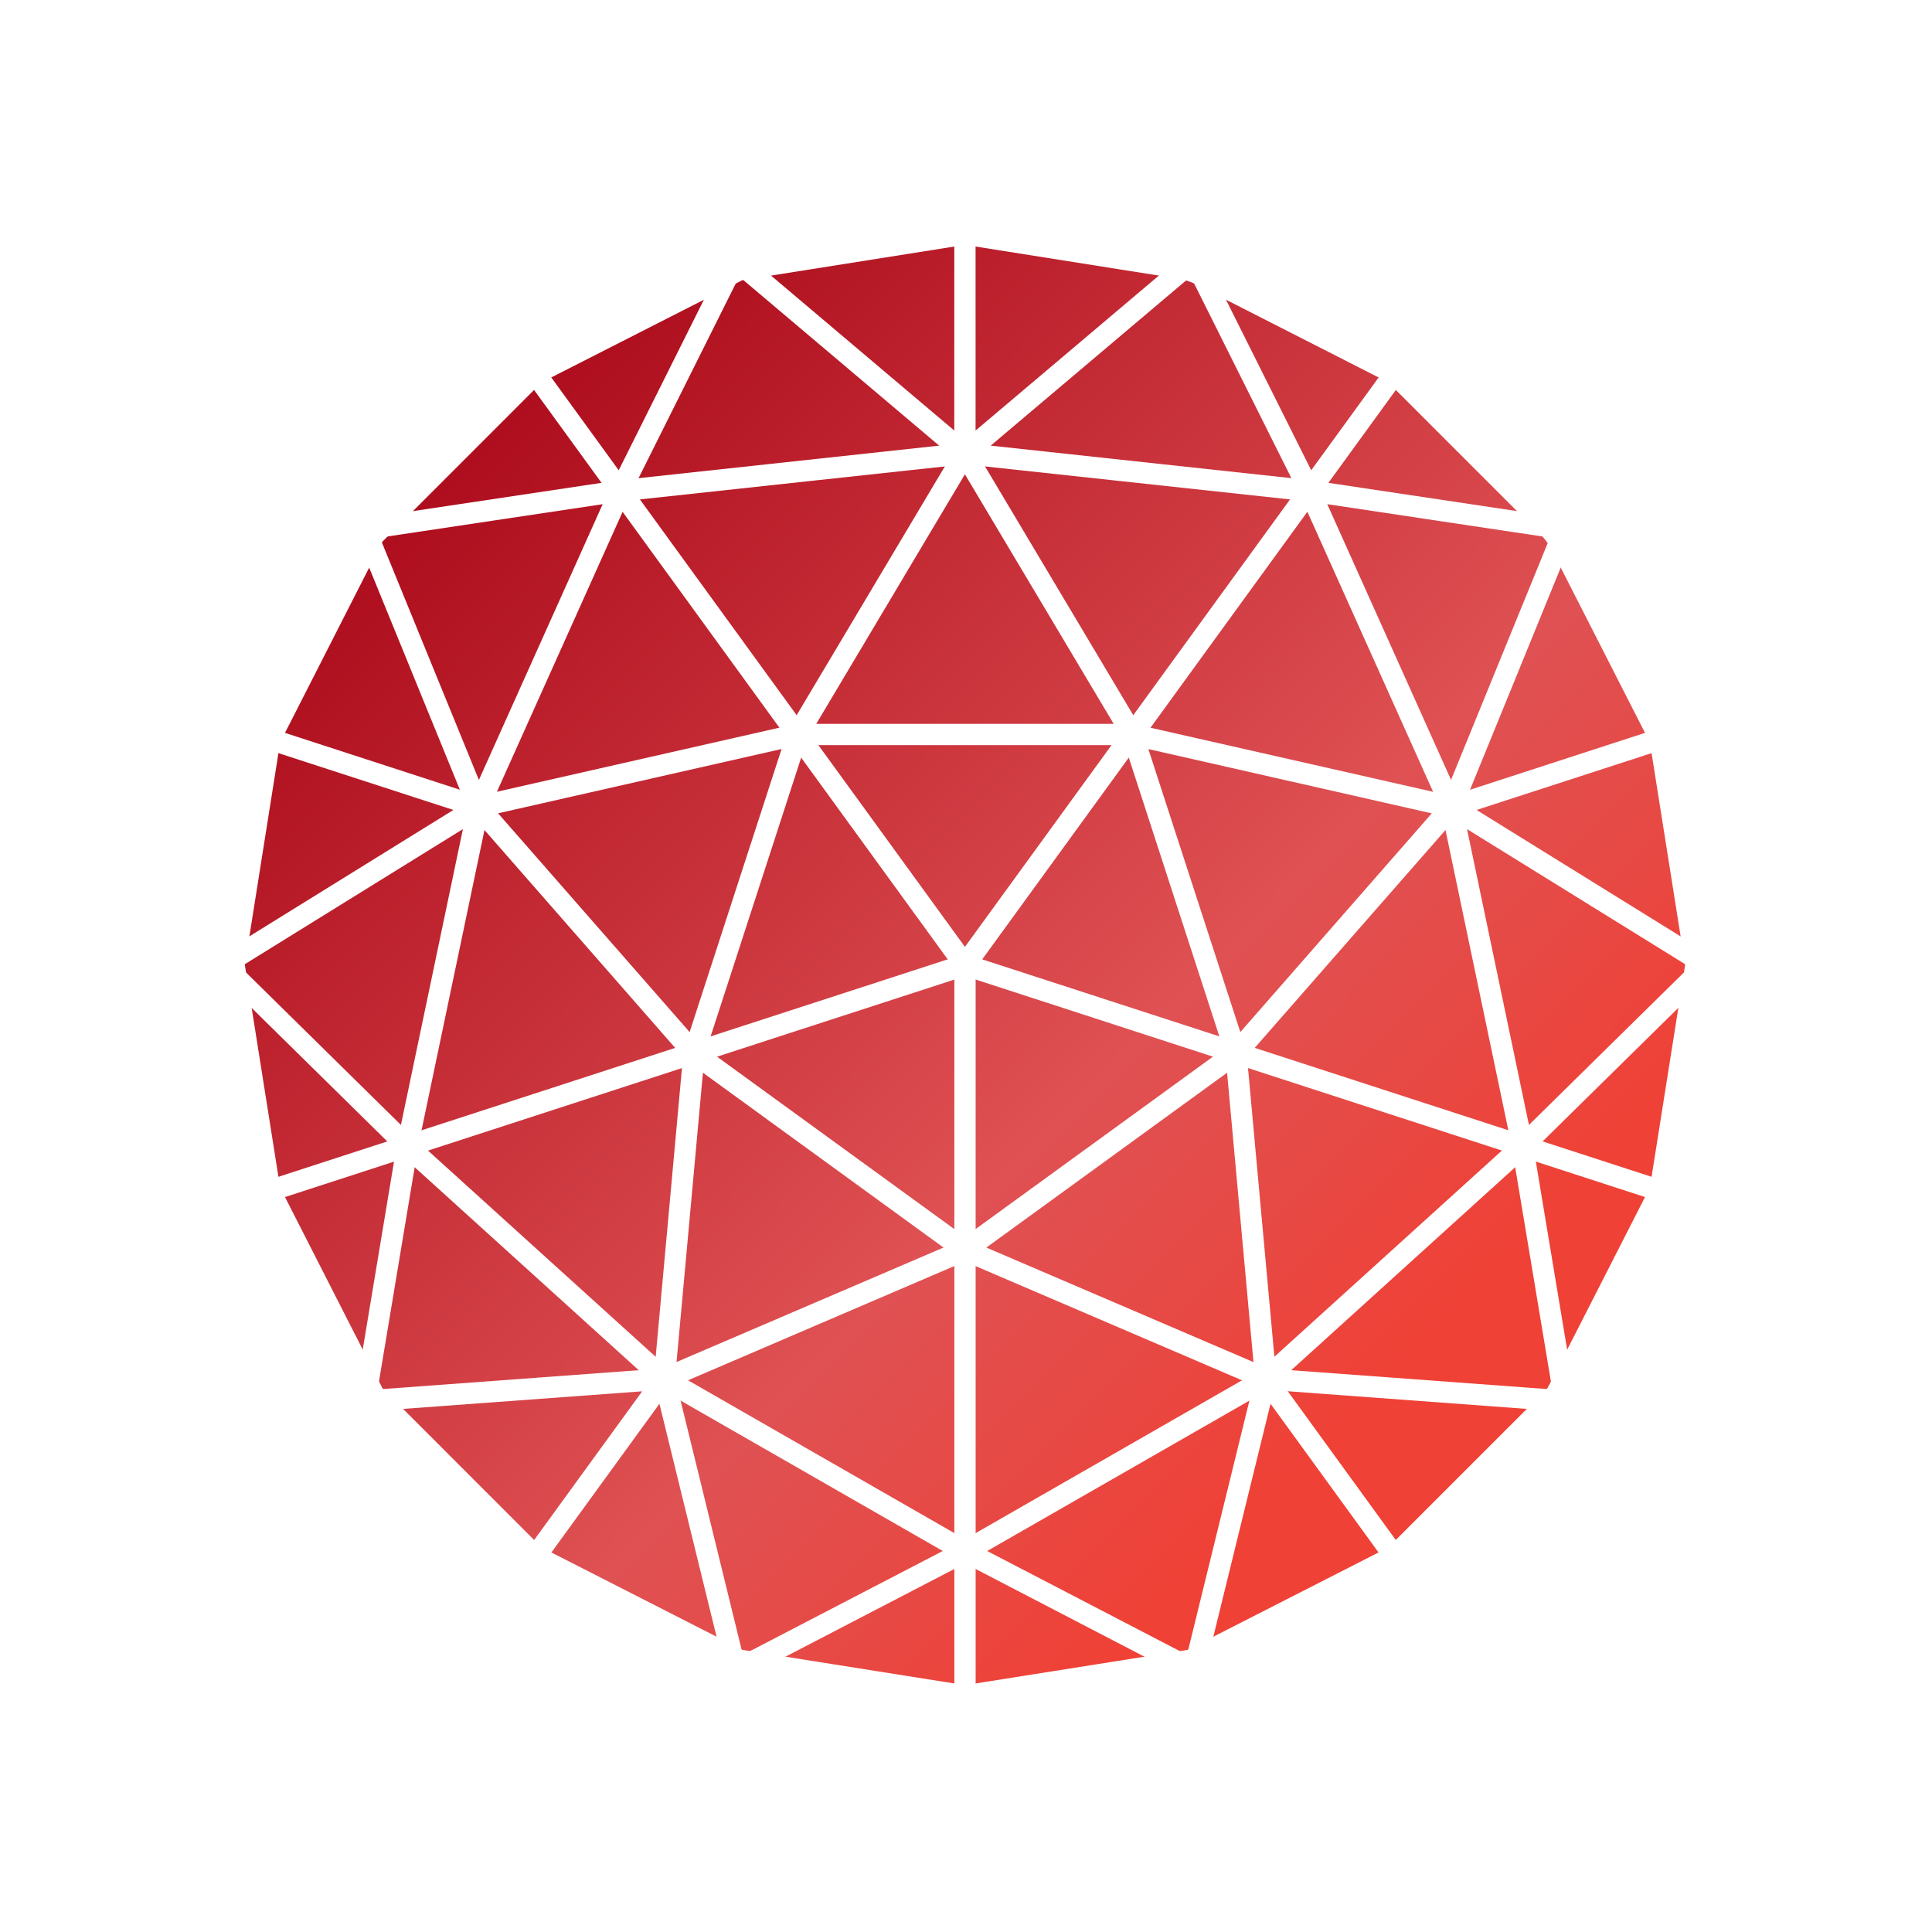
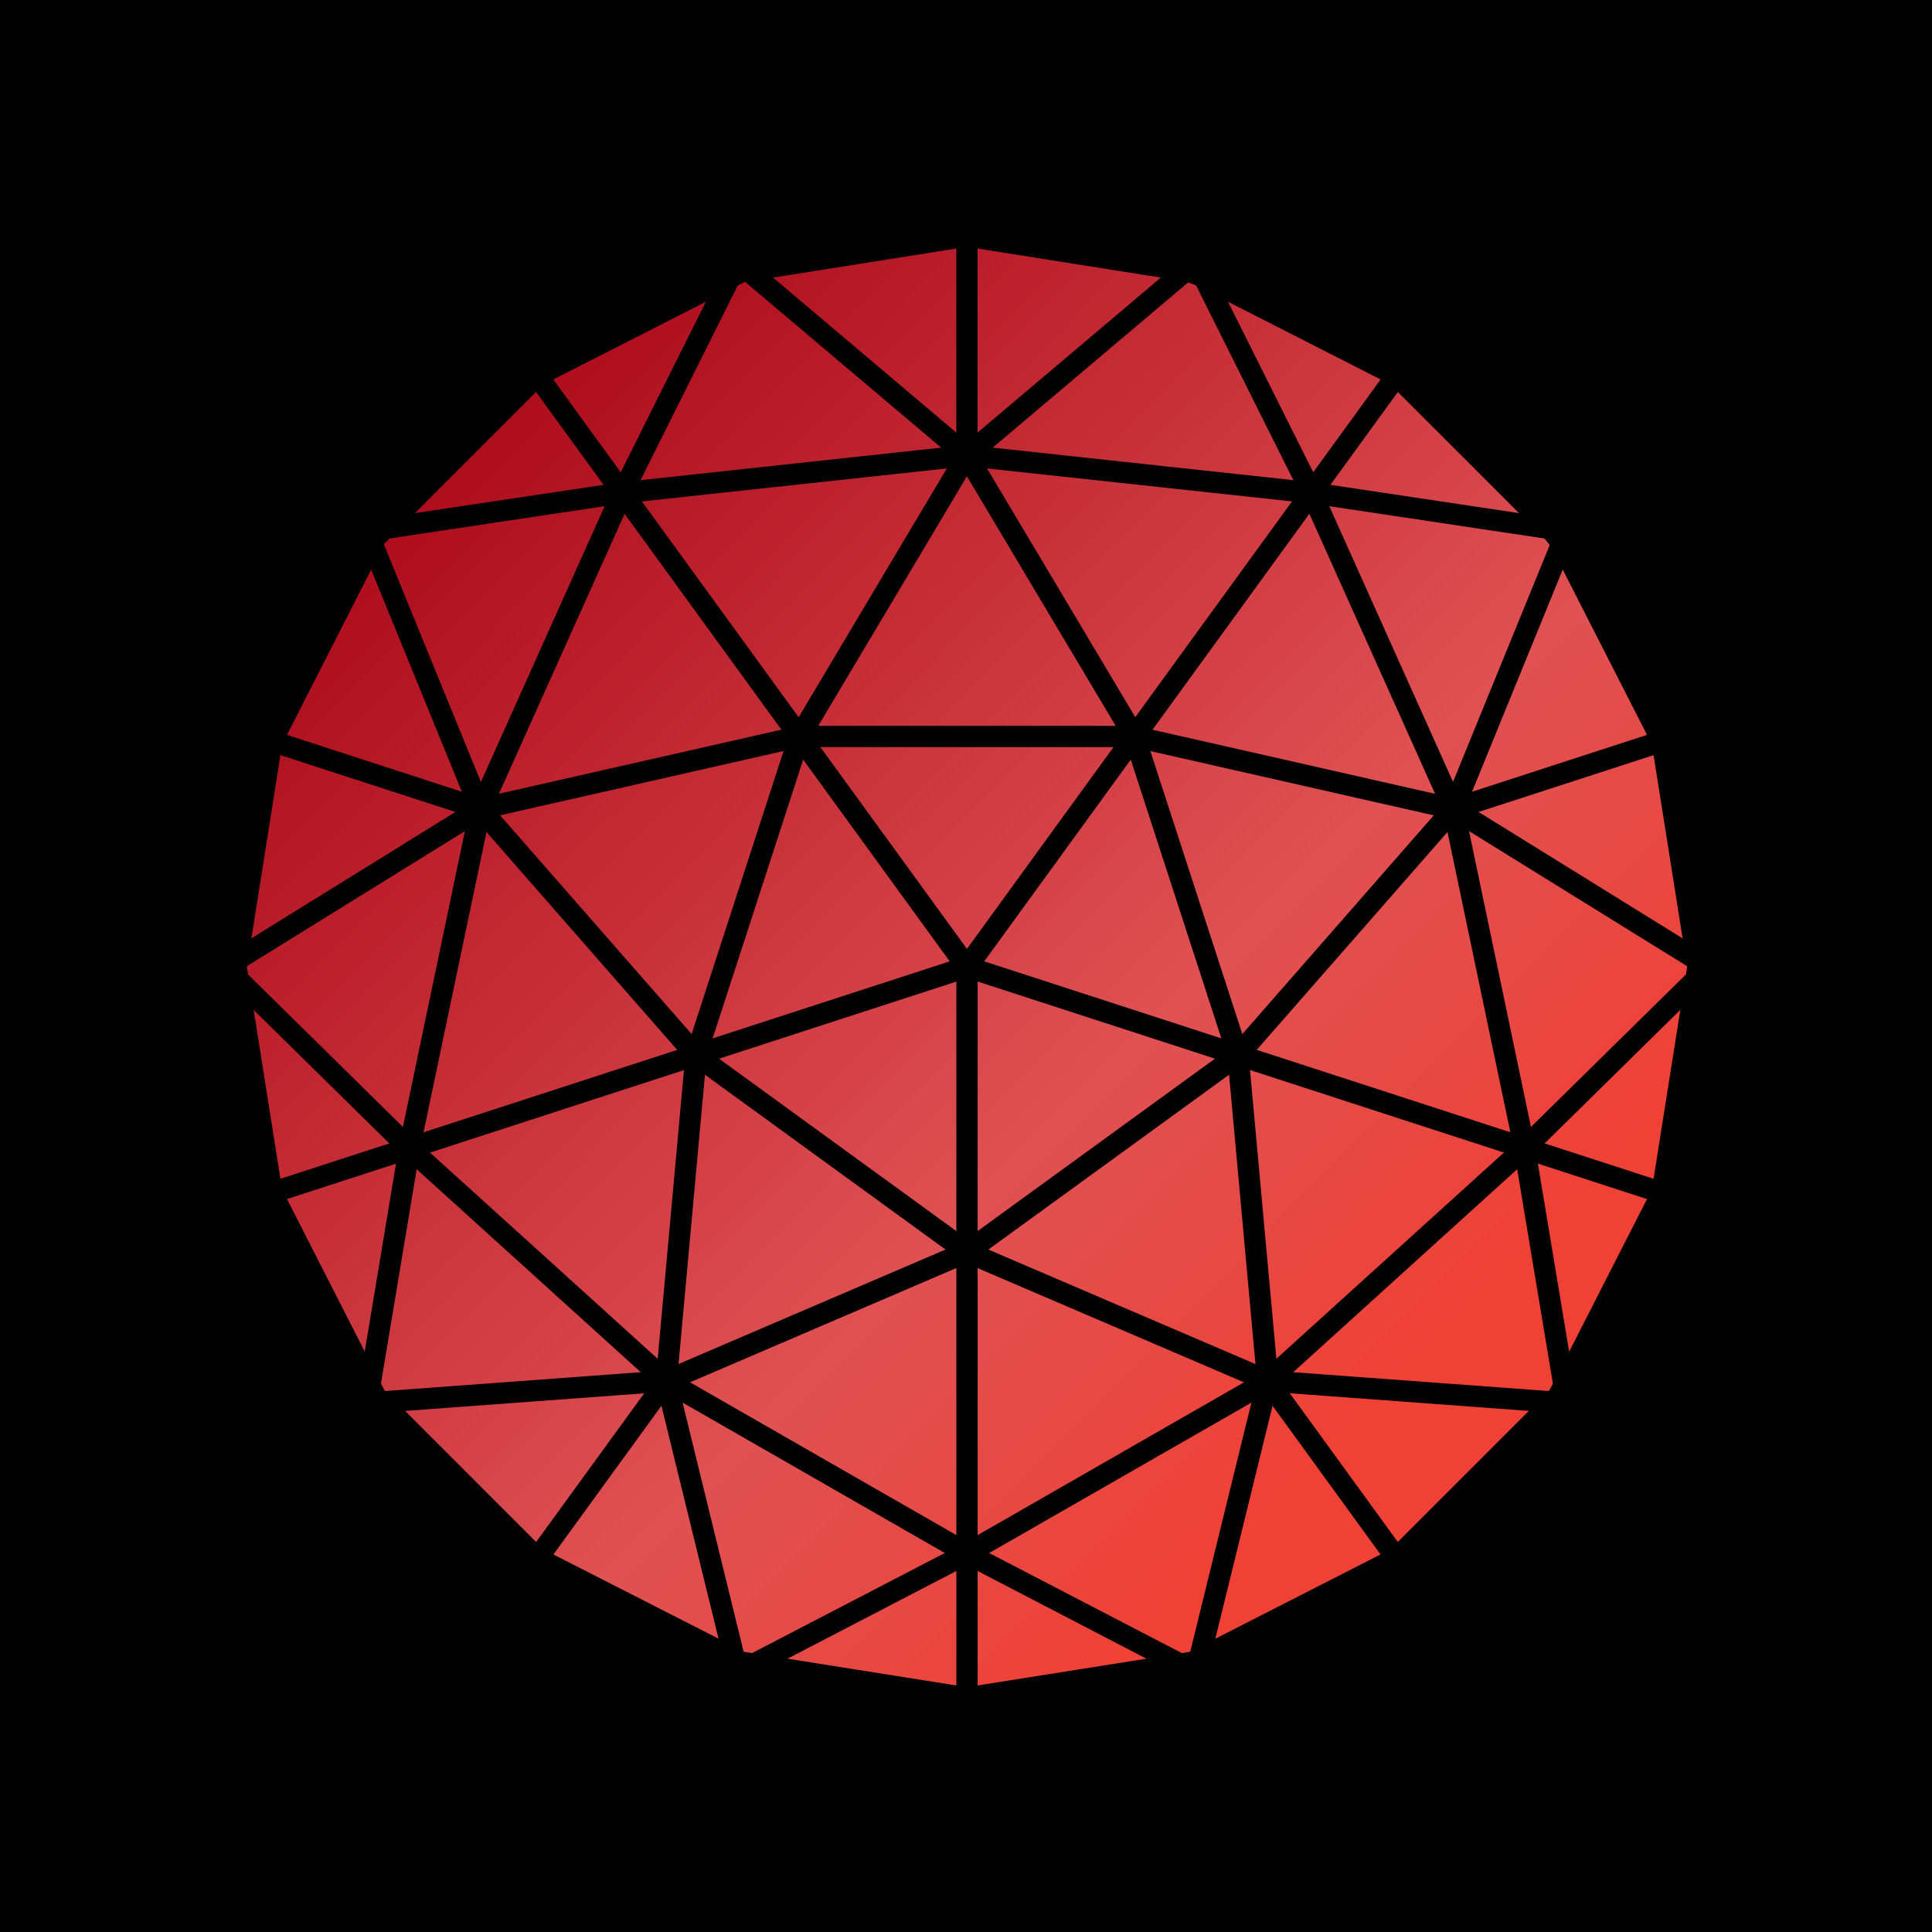
<svg xmlns="http://www.w3.org/2000/svg" width="256" height="256" viewBox="0 0 256 256" fill="none">
  <g clip-path="url(#clip0_1239_2)">
-     <rect width="256" height="256" fill="white" />
-     <path d="M136.285 32.255C144.523 32.255 147.344 33.246 152.898 35.186C154.283 35.665 155.838 36.212 157.693 36.81C195.782 49.202 224.009 85.744 224.009 127.91C224.009 134.951 223.009 142.574 221.556 149.283C215.002 175.912 198.055 198.533 175.237 211.651C163.871 218.18 150.685 222.991 136.994 223.914C134.704 224.068 127.269 224 122.219 223.949C120.398 223.932 118.894 223.914 118.04 223.914C68.567 216.907 31.726 180.356 31.726 127.91C31.726 114.595 34.264 101.263 39.443 89.017C44.818 76.318 54.048 65.473 63.653 56.081C72.114 47.826 82.574 43.262 92.88 38.767C94.376 38.117 95.863 37.468 97.341 36.81C102.657 34.443 106.238 33.93 110.741 33.281C112.604 33.007 114.621 32.716 116.988 32.255C121.15 31.46 125.526 31.725 129.867 31.99C132.021 32.127 134.174 32.255 136.285 32.255Z" fill="url(#paint0_linear_1239_2)" />
-     <path d="M136.285 32.255C144.523 32.255 147.344 33.246 152.898 35.186C154.283 35.665 155.838 36.212 157.693 36.81C195.782 49.202 224.009 85.744 224.009 127.91C224.009 134.951 223.009 142.574 221.556 149.283C215.002 175.912 198.055 198.533 175.237 211.651C163.871 218.18 150.685 222.991 136.994 223.914C134.704 224.068 127.269 224 122.219 223.949C120.398 223.932 118.894 223.914 118.04 223.914C68.567 216.907 31.726 180.356 31.726 127.91C31.726 114.595 34.264 101.263 39.443 89.017C44.818 76.318 54.048 65.473 63.653 56.081C72.114 47.826 82.574 43.262 92.88 38.767C94.376 38.117 95.863 37.468 97.341 36.81C102.657 34.443 106.238 33.93 110.741 33.281C112.604 33.007 114.621 32.716 116.988 32.255C121.15 31.46 125.526 31.725 129.867 31.99C132.021 32.127 134.174 32.255 136.285 32.255Z" stroke="white" />
-     <path fill-rule="evenodd" clip-rule="evenodd" d="M127.859 26.735L159.111 31.692L187.304 46.049L209.678 68.422L224.043 96.606L229 127.859L224.043 159.111L209.678 187.304L187.304 209.678L159.111 224.043L127.859 229L96.615 224.043L68.422 209.678L46.049 187.304L31.692 159.111L26.735 127.859L31.692 96.615L46.049 68.422L68.422 46.049L96.615 31.692L127.859 26.735ZM98.376 37.118L71.772 50.663L50.672 71.772L37.118 98.375L32.444 127.859L37.118 157.351L50.672 183.946L71.772 205.054L98.376 218.617L127.859 223.291L157.351 218.617L183.946 205.054L205.054 183.946L218.617 157.351L223.291 127.859L218.617 98.375L205.054 71.772L183.946 50.663L157.351 37.118L127.859 32.444L98.376 37.118Z" fill="white" />
-     <path fill-rule="evenodd" clip-rule="evenodd" d="M127.141 58.885C127.807 58.483 128.671 58.705 129.072 59.372L151.266 96.615C151.668 97.281 151.446 98.153 150.779 98.546C150.112 98.948 149.241 98.726 148.848 98.059L126.645 60.816C126.252 60.149 126.466 59.286 127.141 58.885Z" fill="white" />
-     <path fill-rule="evenodd" clip-rule="evenodd" d="M127.859 58.68L173.674 63.636L173.375 66.439L127.859 61.517L82.352 66.439L82.053 63.636L127.859 58.68Z" fill="white" />
-     <path fill-rule="evenodd" clip-rule="evenodd" d="M104.255 97.324C104.255 96.538 104.888 95.914 105.665 95.914H150.053C150.831 95.914 151.463 96.538 151.463 97.324C151.463 98.102 150.831 98.734 150.053 98.734H105.665C104.888 98.734 104.255 98.102 104.255 97.324Z" fill="white" />
-     <path fill-rule="evenodd" clip-rule="evenodd" d="M128.577 58.885C129.243 59.286 129.465 60.149 129.064 60.816L106.879 98.059C106.477 98.726 105.614 98.948 104.947 98.546C104.281 98.153 104.058 97.281 104.46 96.615L126.645 59.372C127.038 58.705 127.902 58.483 128.577 58.885Z" fill="white" />
-     <path fill-rule="evenodd" clip-rule="evenodd" d="M97.034 32.178L127.859 58.243L158.684 32.178L174.785 64.396L172.264 65.661L157.77 36.648L127.859 61.935L97.948 36.648L83.463 65.661L80.942 64.396L97.034 32.178Z" fill="white" />
-     <path fill-rule="evenodd" clip-rule="evenodd" d="M69.268 47.219C69.901 46.758 70.781 46.895 71.242 47.527L127.859 125.466L184.484 47.527C184.946 46.895 185.826 46.758 186.459 47.219C187.082 47.672 187.228 48.553 186.766 49.185L129.004 128.696C128.739 129.064 128.312 129.277 127.859 129.277C127.415 129.277 126.987 129.064 126.722 128.696L68.961 49.185C68.499 48.553 68.644 47.672 69.268 47.219Z" fill="white" />
-     <path fill-rule="evenodd" clip-rule="evenodd" d="M106.716 96.366C107.058 96.742 107.169 97.272 107.016 97.751L93.615 139.002L128.56 164.392L168.264 181.415C168.982 181.723 169.315 182.552 169.008 183.261C168.7 183.979 167.871 184.312 167.153 184.005L127.304 166.921C127.21 166.879 127.116 166.827 127.03 166.768L91.129 140.677C90.633 140.318 90.428 139.685 90.616 139.104L103.563 99.246L63.713 108.288C62.953 108.459 62.192 107.989 62.021 107.228C61.85 106.467 62.329 105.715 63.089 105.536L105.366 95.947C105.853 95.828 106.375 95.99 106.716 96.366Z" fill="white" />
-     <path fill-rule="evenodd" clip-rule="evenodd" d="M62.465 105.87C63.055 105.357 63.944 105.417 64.456 106.007L93.017 138.626C93.53 139.216 93.47 140.105 92.889 140.618C92.299 141.13 91.41 141.07 90.897 140.489L62.337 107.861C61.824 107.28 61.884 106.383 62.465 105.87Z" fill="white" />
-     <path fill-rule="evenodd" clip-rule="evenodd" d="M84.548 63.252L64.927 106.956L65.149 107.494L64.653 107.802L55.518 151.378L88.855 181.57L128.534 204.337L157.283 219.275L166.623 181.228L205.678 184.108L200.345 152.112L203.131 151.651L209.045 187.185L168.794 184.211L159.163 223.428L127.158 206.798L87.189 183.869L52.988 152.89L27.316 127.62L61.636 106.358L46.373 68.978L84.548 63.252ZM61.337 109.861L31.854 128.124L53.125 149.062L61.337 109.861ZM63.457 103.349L79.856 66.807L50.339 71.234L63.457 103.349Z" fill="white" />
-     <path fill-rule="evenodd" clip-rule="evenodd" d="M92.094 138.14C92.864 138.217 93.436 138.9 93.368 139.678L89.428 182.844C89.36 183.621 88.676 184.194 87.898 184.125C87.121 184.049 86.548 183.365 86.625 182.587L90.556 139.422C90.624 138.644 91.317 138.071 92.094 138.14Z" fill="white" />
-     <path fill-rule="evenodd" clip-rule="evenodd" d="M129.158 165.068C129.466 165.777 129.132 166.606 128.423 166.913L88.582 184.005C87.864 184.304 87.035 183.98 86.728 183.262C86.42 182.544 86.753 181.715 87.471 181.407L127.312 164.324C128.021 164.016 128.85 164.35 129.158 165.068Z" fill="white" />
-     <path fill-rule="evenodd" clip-rule="evenodd" d="M50.04 184.108L55.372 152.112L52.586 151.65L46.672 187.184L86.941 184.219L96.555 223.428L128.508 206.831L127.209 204.327L98.435 219.274L89.112 181.228L50.04 184.108Z" fill="white" />
-     <path fill-rule="evenodd" clip-rule="evenodd" d="M128.696 126.714C129.064 126.979 129.277 127.406 129.277 127.85V226.146C129.277 226.923 128.645 227.556 127.867 227.556C127.09 227.556 126.457 226.923 126.457 226.146V129.799L34.845 159.564C34.11 159.804 33.315 159.402 33.076 158.659C32.828 157.924 33.238 157.12 33.973 156.881L127.432 126.517C127.859 126.372 128.329 126.449 128.696 126.714Z" fill="white" />
-     <path fill-rule="evenodd" clip-rule="evenodd" d="M172.409 64.174C172.717 63.764 173.229 63.559 173.742 63.636L207.575 68.712C208.003 68.772 208.379 69.028 208.592 69.404C208.806 69.781 208.832 70.234 208.669 70.635L194.09 106.357L226.889 126.679C227.257 126.902 227.496 127.286 227.547 127.713C227.59 128.149 227.445 128.577 227.137 128.876L202.747 152.873L202.696 152.924H202.687L202.67 152.941L168.657 183.766C168.264 184.125 167.7 184.228 167.196 184.031C166.7 183.843 166.358 183.382 166.307 182.852L162.384 139.832L148.72 97.769C148.557 97.281 148.677 96.751 149.019 96.376C149.361 96.008 149.873 95.846 150.369 95.957L189.894 104.921L172.247 65.61C172.033 65.132 172.093 64.585 172.409 64.174ZM189.714 107.776L152.164 99.255L164.35 136.755L189.714 107.776ZM165.23 140.02L168.862 179.775L200.2 151.377L191.535 109.981L165.23 140.02ZM194.389 109.861L202.593 149.061L223.872 128.124L194.389 109.861ZM192.27 103.34L205.379 71.233L175.87 66.807L192.27 103.34Z" fill="white" />
-     <path fill-rule="evenodd" clip-rule="evenodd" d="M126.517 127.415C126.757 126.68 127.551 126.269 128.295 126.517L221.762 156.881C222.505 157.12 222.907 157.924 222.668 158.658C222.428 159.402 221.633 159.804 220.89 159.564L127.423 129.192C126.68 128.953 126.278 128.158 126.517 127.415Z" fill="white" />
-     <path fill-rule="evenodd" clip-rule="evenodd" d="M164.914 138.721C165.375 139.345 165.23 140.234 164.598 140.686L128.688 166.769C128.055 167.23 127.175 167.093 126.722 166.461C126.261 165.829 126.397 164.948 127.03 164.487L162.94 138.405C163.572 137.952 164.452 138.089 164.914 138.721Z" fill="white" />
-     <path fill-rule="evenodd" clip-rule="evenodd" d="M167.008 181.501C167.632 181.142 168.426 181.313 168.854 181.894L186.766 206.558C187.219 207.19 187.082 208.071 186.45 208.532C185.826 208.985 184.937 208.848 184.484 208.216L167.315 184.578L128.56 206.806C127.885 207.19 127.021 206.96 126.637 206.284C126.244 205.609 126.483 204.746 127.158 204.362L167.008 181.501Z" fill="white" />
-     <path fill-rule="evenodd" clip-rule="evenodd" d="M127.859 28.179C128.637 28.179 129.269 28.812 129.269 29.589V60.081C129.269 60.859 128.637 61.491 127.859 61.491C127.081 61.491 126.449 60.859 126.449 60.081V29.589C126.449 28.812 127.081 28.179 127.859 28.179Z" fill="white" />
-     <path fill-rule="evenodd" clip-rule="evenodd" d="M222.667 97.067C222.907 97.811 222.496 98.606 221.761 98.845L192.765 108.262C192.022 108.51 191.227 108.1 190.988 107.365C190.748 106.622 191.15 105.827 191.893 105.588L220.89 96.161C221.625 95.922 222.419 96.324 222.667 97.067Z" fill="white" />
-     <path fill-rule="evenodd" clip-rule="evenodd" d="M88.855 181.587C89.488 182.049 89.624 182.929 89.163 183.553L71.242 208.216C70.781 208.849 69.9 208.985 69.268 208.532C68.636 208.071 68.499 207.191 68.96 206.558L86.881 181.895C87.343 181.271 88.223 181.126 88.855 181.587Z" fill="white" />
-     <path fill-rule="evenodd" clip-rule="evenodd" d="M33.076 97.067C33.315 96.324 34.11 95.922 34.845 96.161L63.841 105.588C64.585 105.827 64.986 106.622 64.747 107.365C64.508 108.1 63.713 108.51 62.97 108.262L33.973 98.845C33.238 98.606 32.828 97.811 33.076 97.067Z" fill="white" />
+     <rect width="256" height="256" fill="#1E1E1E" />
+     <rect width="256" height="256" fill="black" />
+     <path d="M136.55 32.52C144.788 32.52 147.609 33.511 153.163 35.451C154.548 35.93 156.103 36.477 157.958 37.075C196.047 49.467 224.274 86.009 224.274 128.175C224.274 135.216 223.274 142.839 221.821 149.548C215.267 176.177 198.32 198.798 175.502 211.916C164.136 218.445 150.95 223.257 137.259 224.18C134.969 224.333 127.534 224.265 122.484 224.214C120.663 224.197 119.159 224.18 118.305 224.18C68.832 217.172 31.991 180.621 31.991 128.175C31.991 114.86 34.529 101.528 39.708 89.282C45.083 76.583 54.313 65.738 63.918 56.346C72.379 48.091 82.839 43.527 93.145 39.032C94.641 38.383 96.128 37.733 97.606 37.075C102.922 34.708 106.503 34.195 111.006 33.546C112.869 33.272 114.886 32.982 117.253 32.52C121.415 31.725 125.791 31.99 130.132 32.255C132.286 32.392 134.439 32.52 136.55 32.52Z" fill="url(#paint0_linear_1239_2)" />
+     <path d="M136.55 32.52C144.788 32.52 147.609 33.511 153.163 35.451C154.548 35.93 156.103 36.477 157.958 37.075C196.047 49.467 224.274 86.009 224.274 128.175C224.274 135.216 223.274 142.839 221.821 149.548C215.267 176.177 198.32 198.798 175.502 211.916C164.136 218.445 150.95 223.257 137.259 224.18C134.969 224.333 127.534 224.265 122.484 224.214C120.663 224.197 119.159 224.18 118.305 224.18C68.832 217.172 31.991 180.621 31.991 128.175C31.991 114.86 34.529 101.528 39.708 89.282C45.083 76.583 54.313 65.738 63.918 56.346C72.379 48.091 82.839 43.527 93.145 39.032C94.641 38.383 96.128 37.733 97.606 37.075C102.922 34.708 106.503 34.195 111.006 33.546C112.869 33.272 114.886 32.982 117.253 32.52C121.415 31.725 125.791 31.99 130.132 32.255C132.286 32.392 134.439 32.52 136.55 32.52Z" stroke="black" />
+     <path fill-rule="evenodd" clip-rule="evenodd" d="M128.124 27L159.376 31.957L187.569 46.314L209.943 68.687L224.308 96.871L229.265 128.124L224.308 159.376L209.943 187.569L187.569 209.943L159.376 224.308L128.124 229.265L96.88 224.308L68.687 209.943L46.314 187.569L31.957 159.376L27 128.124L31.957 96.88L46.314 68.687L68.687 46.314L96.88 31.957L128.124 27ZM98.641 37.383L72.037 50.929L50.937 72.037L37.383 98.641L32.709 128.124L37.383 157.616L50.937 184.211L72.037 205.319L98.641 218.882L128.124 223.556L157.616 218.882L184.211 205.319L205.319 184.211L218.882 157.616L223.556 128.124L218.882 98.641L205.319 72.037L184.211 50.929L157.616 37.383L128.124 32.709L98.641 37.383Z" fill="black" />
+     <path fill-rule="evenodd" clip-rule="evenodd" d="M127.406 59.15C128.073 58.748 128.936 58.97 129.337 59.637L151.531 96.88C151.933 97.546 151.711 98.418 151.044 98.811C150.377 99.213 149.506 98.991 149.113 98.324L126.91 61.081C126.517 60.414 126.731 59.551 127.406 59.15Z" fill="black" />
+     <path fill-rule="evenodd" clip-rule="evenodd" d="M128.124 58.945L173.939 63.901L173.64 66.704L128.124 61.782L82.617 66.704L82.318 63.901L128.124 58.945Z" fill="black" />
+     <path fill-rule="evenodd" clip-rule="evenodd" d="M104.52 97.589C104.52 96.803 105.153 96.179 105.93 96.179H150.318C151.096 96.179 151.728 96.803 151.728 97.589C151.728 98.367 151.096 98.999 150.318 98.999H105.93C105.153 98.999 104.52 98.367 104.52 97.589Z" fill="black" />
+     <path fill-rule="evenodd" clip-rule="evenodd" d="M128.842 59.15C129.508 59.551 129.73 60.414 129.329 61.081L107.144 98.324C106.742 98.991 105.879 99.213 105.212 98.811C104.546 98.418 104.323 97.546 104.725 96.88L126.91 59.637C127.303 58.97 128.167 58.748 128.842 59.15Z" fill="black" />
+     <path fill-rule="evenodd" clip-rule="evenodd" d="M97.299 32.443L128.124 58.508L158.949 32.443L175.05 64.662L172.529 65.926L158.035 36.913L128.124 62.2L98.213 36.913L83.728 65.926L81.207 64.662L97.299 32.443Z" fill="black" />
+     <path fill-rule="evenodd" clip-rule="evenodd" d="M69.533 47.485C70.166 47.023 71.046 47.16 71.507 47.792L128.124 125.731L184.749 47.792C185.211 47.16 186.091 47.023 186.724 47.485C187.347 47.938 187.493 48.818 187.031 49.45L129.269 128.961C129.004 129.329 128.577 129.543 128.124 129.543C127.68 129.543 127.252 129.329 126.988 128.961L69.226 49.45C68.764 48.818 68.909 47.938 69.533 47.485Z" fill="black" />
+     <path fill-rule="evenodd" clip-rule="evenodd" d="M106.981 96.631C107.323 97.007 107.434 97.537 107.28 98.016L93.88 139.267L128.825 164.657L168.529 181.68C169.247 181.988 169.58 182.817 169.273 183.526C168.965 184.244 168.136 184.577 167.418 184.27L127.568 167.186C127.474 167.144 127.38 167.092 127.295 167.033L91.394 140.942C90.898 140.583 90.693 139.951 90.881 139.37L103.828 99.511L63.978 108.553C63.218 108.724 62.457 108.254 62.286 107.493C62.115 106.733 62.594 105.981 63.354 105.801L105.631 96.213C106.118 96.093 106.639 96.255 106.981 96.631Z" fill="black" />
+     <path fill-rule="evenodd" clip-rule="evenodd" d="M62.73 106.135C63.32 105.622 64.209 105.682 64.722 106.272L93.282 138.891C93.795 139.481 93.735 140.37 93.154 140.883C92.564 141.395 91.675 141.336 91.163 140.754L62.602 108.126C62.089 107.545 62.149 106.648 62.73 106.135Z" fill="black" />
+     <path fill-rule="evenodd" clip-rule="evenodd" d="M84.813 63.517L65.192 107.221L65.414 107.759L64.918 108.067L55.783 151.643L89.12 181.835L128.799 204.602L157.548 219.54L166.888 181.494L205.943 184.374L200.61 152.378L203.396 151.916L209.31 187.45L169.059 184.476L159.428 223.693L127.423 207.063L87.454 184.134L53.253 153.155L27.581 127.885L61.901 106.623L46.639 69.243L84.813 63.517ZM61.602 110.127L32.119 128.389L53.39 149.327L61.602 110.127ZM63.722 103.615L80.121 67.072L50.604 71.499L63.722 103.615Z" fill="black" />
+     <path fill-rule="evenodd" clip-rule="evenodd" d="M92.359 138.405C93.129 138.482 93.701 139.166 93.633 139.943L89.693 183.109C89.625 183.886 88.941 184.459 88.163 184.391C87.386 184.314 86.813 183.63 86.89 182.852L90.821 139.687C90.889 138.909 91.582 138.337 92.359 138.405Z" fill="black" />
+     <path fill-rule="evenodd" clip-rule="evenodd" d="M129.423 165.333C129.731 166.042 129.397 166.871 128.688 167.179L88.847 184.27C88.129 184.57 87.3 184.245 86.993 183.527C86.685 182.809 87.018 181.98 87.736 181.672L127.577 164.589C128.286 164.282 129.115 164.615 129.423 165.333Z" fill="black" />
+     <path fill-rule="evenodd" clip-rule="evenodd" d="M50.305 184.373L55.637 152.377L52.851 151.916L46.938 187.449L87.206 184.484L96.82 223.693L128.773 207.097L127.474 204.593L98.7 219.539L89.377 181.493L50.305 184.373Z" fill="black" />
+     <path fill-rule="evenodd" clip-rule="evenodd" d="M128.961 126.979C129.329 127.244 129.542 127.671 129.542 128.116V226.411C129.542 227.189 128.91 227.821 128.132 227.821C127.355 227.821 126.722 227.189 126.722 226.411V130.064L35.11 159.83C34.375 160.069 33.58 159.667 33.341 158.924C33.093 158.189 33.503 157.385 34.238 157.146L127.697 126.782C128.124 126.637 128.594 126.714 128.961 126.979Z" fill="black" />
+     <path fill-rule="evenodd" clip-rule="evenodd" d="M172.674 64.44C172.981 64.029 173.494 63.824 174.007 63.901L207.84 68.978C208.268 69.037 208.644 69.294 208.857 69.67C209.071 70.046 209.097 70.499 208.934 70.9L194.355 106.622L227.154 126.944C227.522 127.167 227.761 127.551 227.812 127.979C227.855 128.414 227.71 128.842 227.402 129.141L203.012 153.138L202.961 153.189H202.952L202.935 153.206L168.922 184.031C168.529 184.39 167.965 184.493 167.461 184.296C166.965 184.108 166.623 183.647 166.572 183.117L162.649 140.097L148.984 98.034C148.822 97.546 148.942 97.017 149.284 96.641C149.625 96.273 150.138 96.111 150.634 96.222L190.159 105.187L172.511 65.875C172.298 65.397 172.358 64.85 172.674 64.44ZM189.979 108.041L152.428 99.521L164.615 137.02L189.979 108.041ZM165.495 140.285L169.127 180.04L200.465 151.642L191.8 110.246L165.495 140.285ZM194.654 110.126L202.858 149.326L224.137 128.389L194.654 110.126ZM192.534 103.606L205.644 71.499L176.135 67.072L192.534 103.606Z" fill="black" />
+     <path fill-rule="evenodd" clip-rule="evenodd" d="M126.782 127.68C127.022 126.945 127.816 126.535 128.56 126.782L222.027 157.146C222.77 157.385 223.172 158.189 222.932 158.924C222.693 159.667 221.898 160.069 221.155 159.829L127.688 129.457C126.945 129.218 126.543 128.423 126.782 127.68Z" fill="black" />
+     <path fill-rule="evenodd" clip-rule="evenodd" d="M165.179 138.986C165.641 139.61 165.495 140.499 164.863 140.952L128.953 167.034C128.32 167.495 127.44 167.359 126.987 166.726C126.526 166.094 126.663 165.213 127.295 164.752L163.205 138.67C163.837 138.217 164.718 138.354 165.179 138.986Z" fill="black" />
+     <path fill-rule="evenodd" clip-rule="evenodd" d="M167.273 181.766C167.897 181.407 168.691 181.578 169.119 182.16L187.031 206.823C187.484 207.455 187.347 208.336 186.715 208.797C186.091 209.25 185.202 209.113 184.749 208.481L167.58 184.843L128.825 207.071C128.15 207.455 127.286 207.225 126.902 206.55C126.509 205.874 126.748 205.011 127.423 204.627L167.273 181.766Z" fill="black" />
+     <path fill-rule="evenodd" clip-rule="evenodd" d="M128.124 28.444C128.902 28.444 129.534 29.077 129.534 29.854V60.346C129.534 61.124 128.902 61.756 128.124 61.756C127.347 61.756 126.714 61.124 126.714 60.346V29.854C126.714 29.077 127.347 28.444 128.124 28.444Z" fill="black" />
+     <path fill-rule="evenodd" clip-rule="evenodd" d="M222.932 97.332C223.172 98.076 222.762 98.871 222.027 99.11L193.03 108.528C192.287 108.775 191.492 108.365 191.253 107.63C191.013 106.887 191.415 106.092 192.159 105.853L221.155 96.427C221.89 96.187 222.685 96.589 222.932 97.332Z" fill="black" />
+     <path fill-rule="evenodd" clip-rule="evenodd" d="M89.12 181.852C89.753 182.314 89.889 183.194 89.428 183.818L71.507 208.481C71.046 209.114 70.165 209.251 69.533 208.798C68.901 208.336 68.764 207.456 69.225 206.823L87.146 182.16C87.608 181.536 88.488 181.391 89.12 181.852Z" fill="black" />
+     <path fill-rule="evenodd" clip-rule="evenodd" d="M33.341 97.332C33.58 96.589 34.375 96.187 35.11 96.427L64.106 105.853C64.85 106.092 65.251 106.887 65.012 107.63C64.773 108.365 63.978 108.775 63.235 108.528L34.238 99.11C33.503 98.871 33.093 98.076 33.341 97.332Z" fill="black" />
  </g>
  <defs>
-     <linearGradient id="paint0_linear_1239_2" x1="199.862" y1="169.778" x2="72.807" y2="43.323" gradientUnits="userSpaceOnUse">
+     <linearGradient id="paint0_linear_1239_2" x1="200.127" y1="170.043" x2="73.072" y2="43.588" gradientUnits="userSpaceOnUse">
      <stop stop-color="#EF4136" />
      <stop offset="0.01" stop-color="#EF4136" />
      <stop offset="0.32" stop-color="#DF5153" />
      <stop offset="1" stop-color="#AC0B1B" />
    </linearGradient>
    <clipPath id="clip0_1239_2">
      <rect width="256" height="256" fill="white" />
    </clipPath>
  </defs>
</svg>
